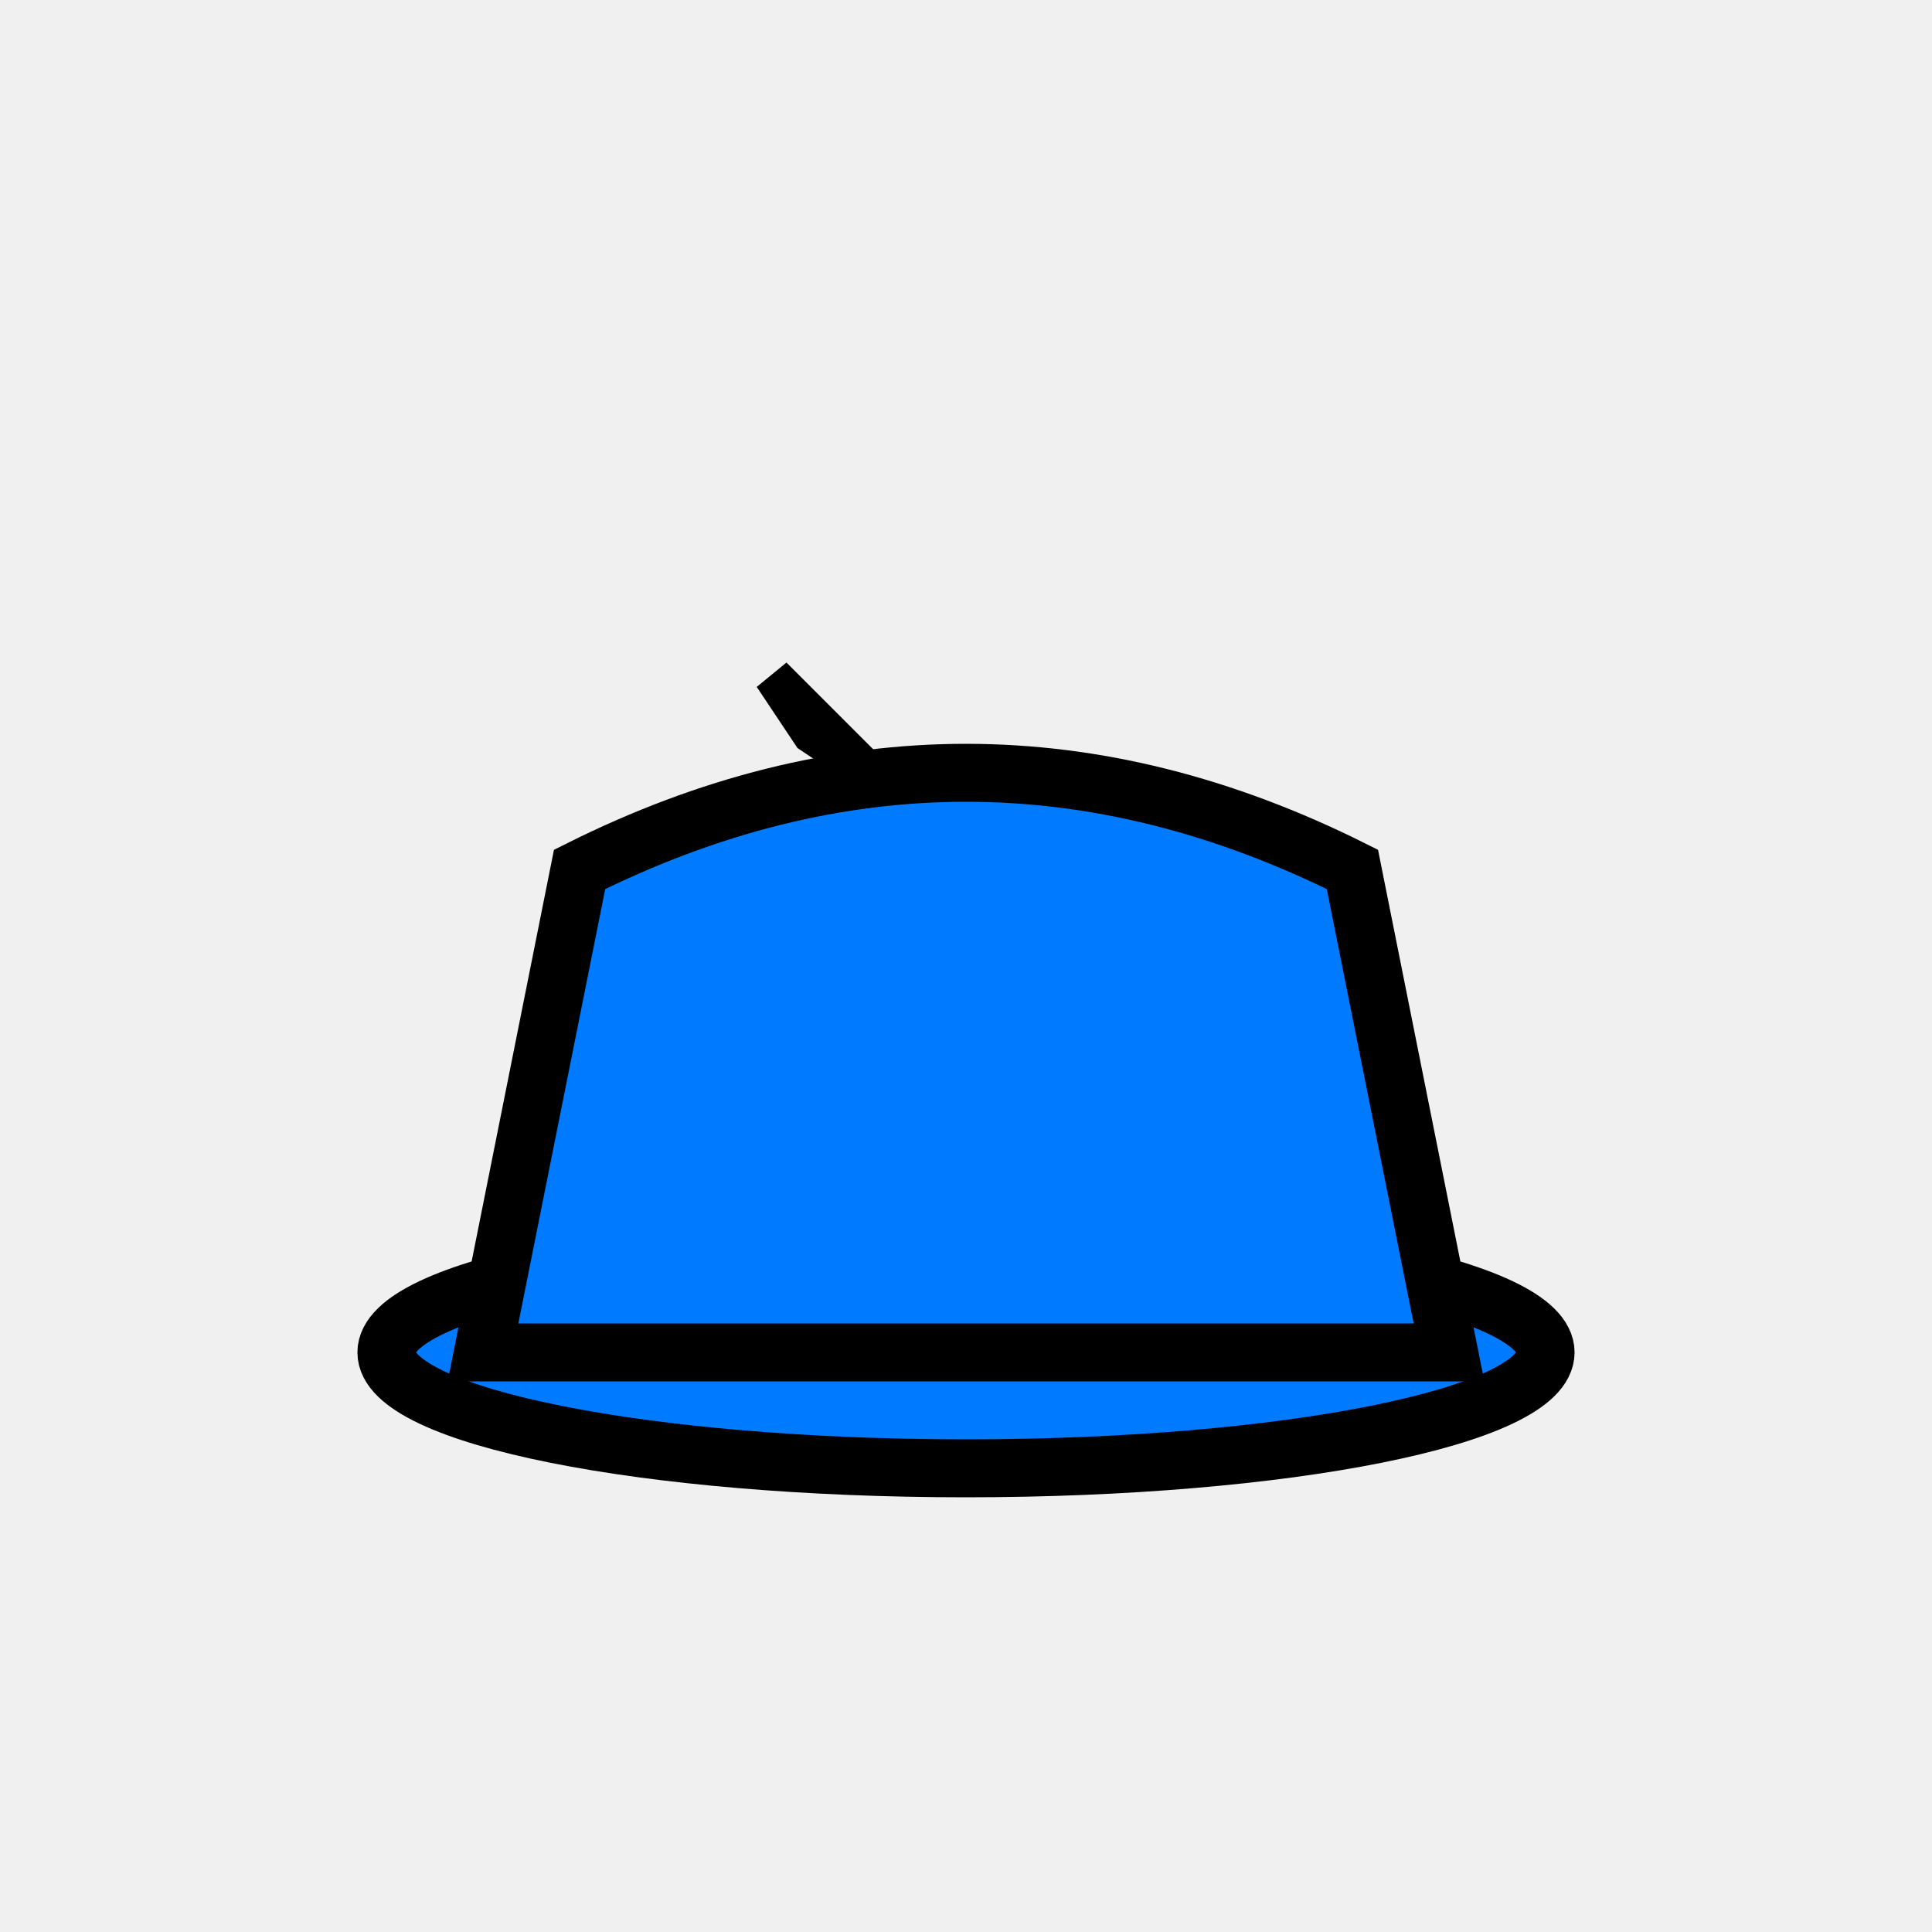
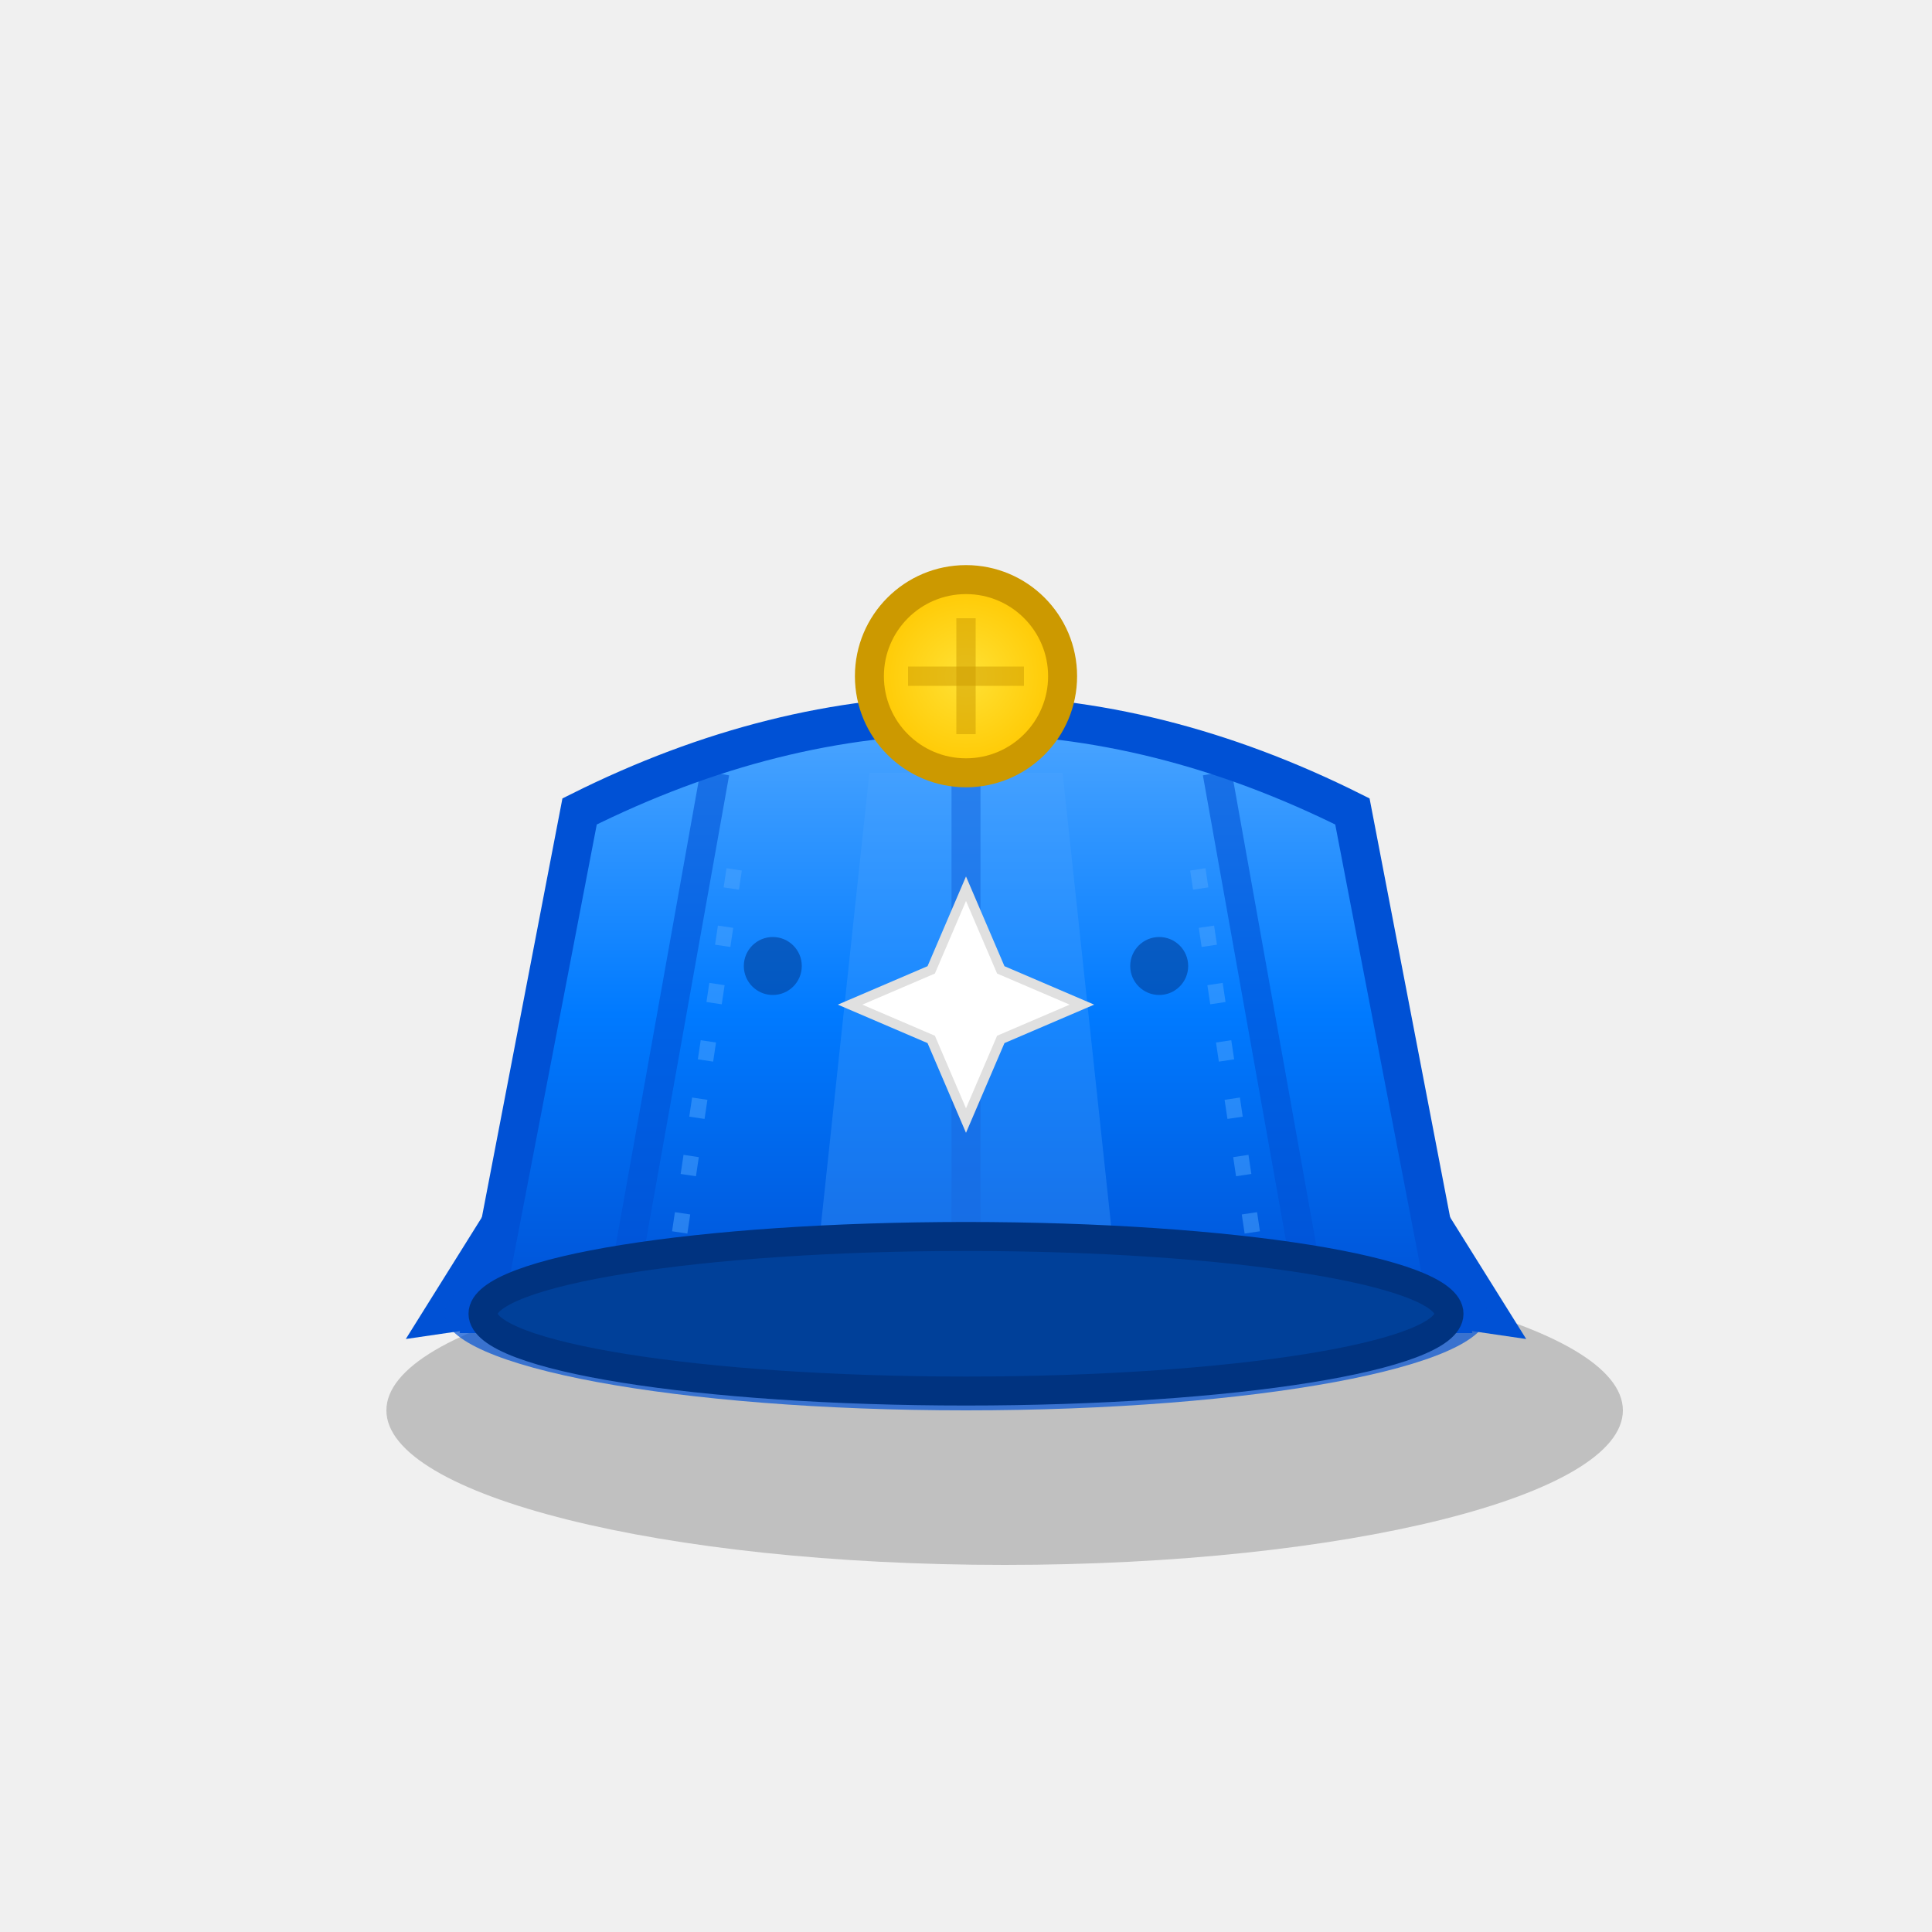
<svg xmlns="http://www.w3.org/2000/svg" viewBox="0 0 100 100">
-   <ellipse cx="50" cy="70" rx="30" ry="6" fill="#007AFF" stroke="#000" stroke-width="3" />
-   <path d="M25 70 L30 45 Q50 35 70 45 L75 70 Z" fill="#007AFF" stroke="#000" stroke-width="3" />
-   <path d="M45 40 L40 35 L42 38 Z" fill="#007AFF" stroke="#000" stroke-width="2" />
+   <defs>
+     <linearGradient id="capBodyGradient" x1="0%" y1="0%" x2="0%" y2="100%">
+       <stop offset="0%" style="stop-color:#4DA6FF;stop-opacity:1" />
+       <stop offset="50%" style="stop-color:#007AFF;stop-opacity:1" />
+       <stop offset="100%" style="stop-color:#0051D5;stop-opacity:1" />
+     </linearGradient>
+     <linearGradient id="billGradient" x1="0%" y1="0%" x2="100%" y2="100%">
+       <stop offset="0%" style="stop-color:#007AFF;stop-opacity:1" />
+       <stop offset="100%" style="stop-color:#0051D5;stop-opacity:1" />
+     </linearGradient>
+     <radialGradient id="buttonGradient" cx="50%" cy="50%" r="50%">
+       <stop offset="0%" style="stop-color:#FFE135;stop-opacity:1" />
+       <stop offset="100%" style="stop-color:#FFC800;stop-opacity:1" />
+     </radialGradient>
+   </defs>
+   <ellipse cx="52" cy="73" rx="32" ry="8" fill="#000000" opacity="0.2" />
+   <path d="M23 68 L28 60 Q50 55 72 60 L77 68 Q50 64 23 68 Z" fill="url(#billGradient)" stroke="#0051D5" stroke-width="2" />
+   <ellipse cx="50" cy="68" rx="27" ry="5" fill="#0051D5" opacity="0.7" />
+   <path d="M28 62 Q50 58 72 62" fill="none" stroke="#004099" stroke-width="1" stroke-dasharray="2,2" opacity="0.6" />
+   <path d="M25 68 L30 42 Q50 32 70 42 L75 68 Z" fill="url(#capBodyGradient)" stroke="#0051D5" stroke-width="2" />
+   <path d="M50 35 L50 68" stroke="#0051D5" stroke-width="1.5" opacity="0.6" />
+   <path d="M37 40 L32 68" stroke="#0051D5" stroke-width="1.5" opacity="0.6" />
+   <path d="M63 40 L68 68" stroke="#0051D5" stroke-width="1.5" opacity="0.6" />
+   <path d="M45 40 L42 68 L58 68 L55 40 Z" fill="#4DA6FF" opacity="0.3" />
+   <ellipse cx="50" cy="68" rx="25" ry="4" fill="#004099" stroke="#003380" stroke-width="1.5" />
+   <circle cx="50" cy="35" r="5" fill="url(#buttonGradient)" stroke="#CC9900" stroke-width="1.5" />
+   <line x1="50" y1="32" x2="50" y2="38" stroke="#CC9900" stroke-width="1" opacity="0.5" />
+   <line x1="47" y1="35" x2="53" y2="35" stroke="#CC9900" stroke-width="1" opacity="0.5" />
+   <g transform="translate(50, 52)">
+     <path d="M0,-6 L1.8,-1.8 L6,0 L1.8,1.8 L0,6 L-1.8,1.8 L-6,0 L-1.8,-1.8 Z" fill="#FFFFFF" stroke="#E0E0E0" stroke-width="0.5" />
+   </g>
+   <path d="M38 45 L35 65" fill="none" stroke="#4DA6FF" stroke-width="0.8" stroke-dasharray="1,2" opacity="0.5" />
+   <path d="M62 45 L65 65" fill="none" stroke="#4DA6FF" stroke-width="0.8" stroke-dasharray="1,2" opacity="0.5" />
+   <circle cx="40" cy="50" r="1.5" fill="#004099" opacity="0.6" />
+   <circle cx="60" cy="50" r="1.5" fill="#004099" opacity="0.6" />
</svg>
